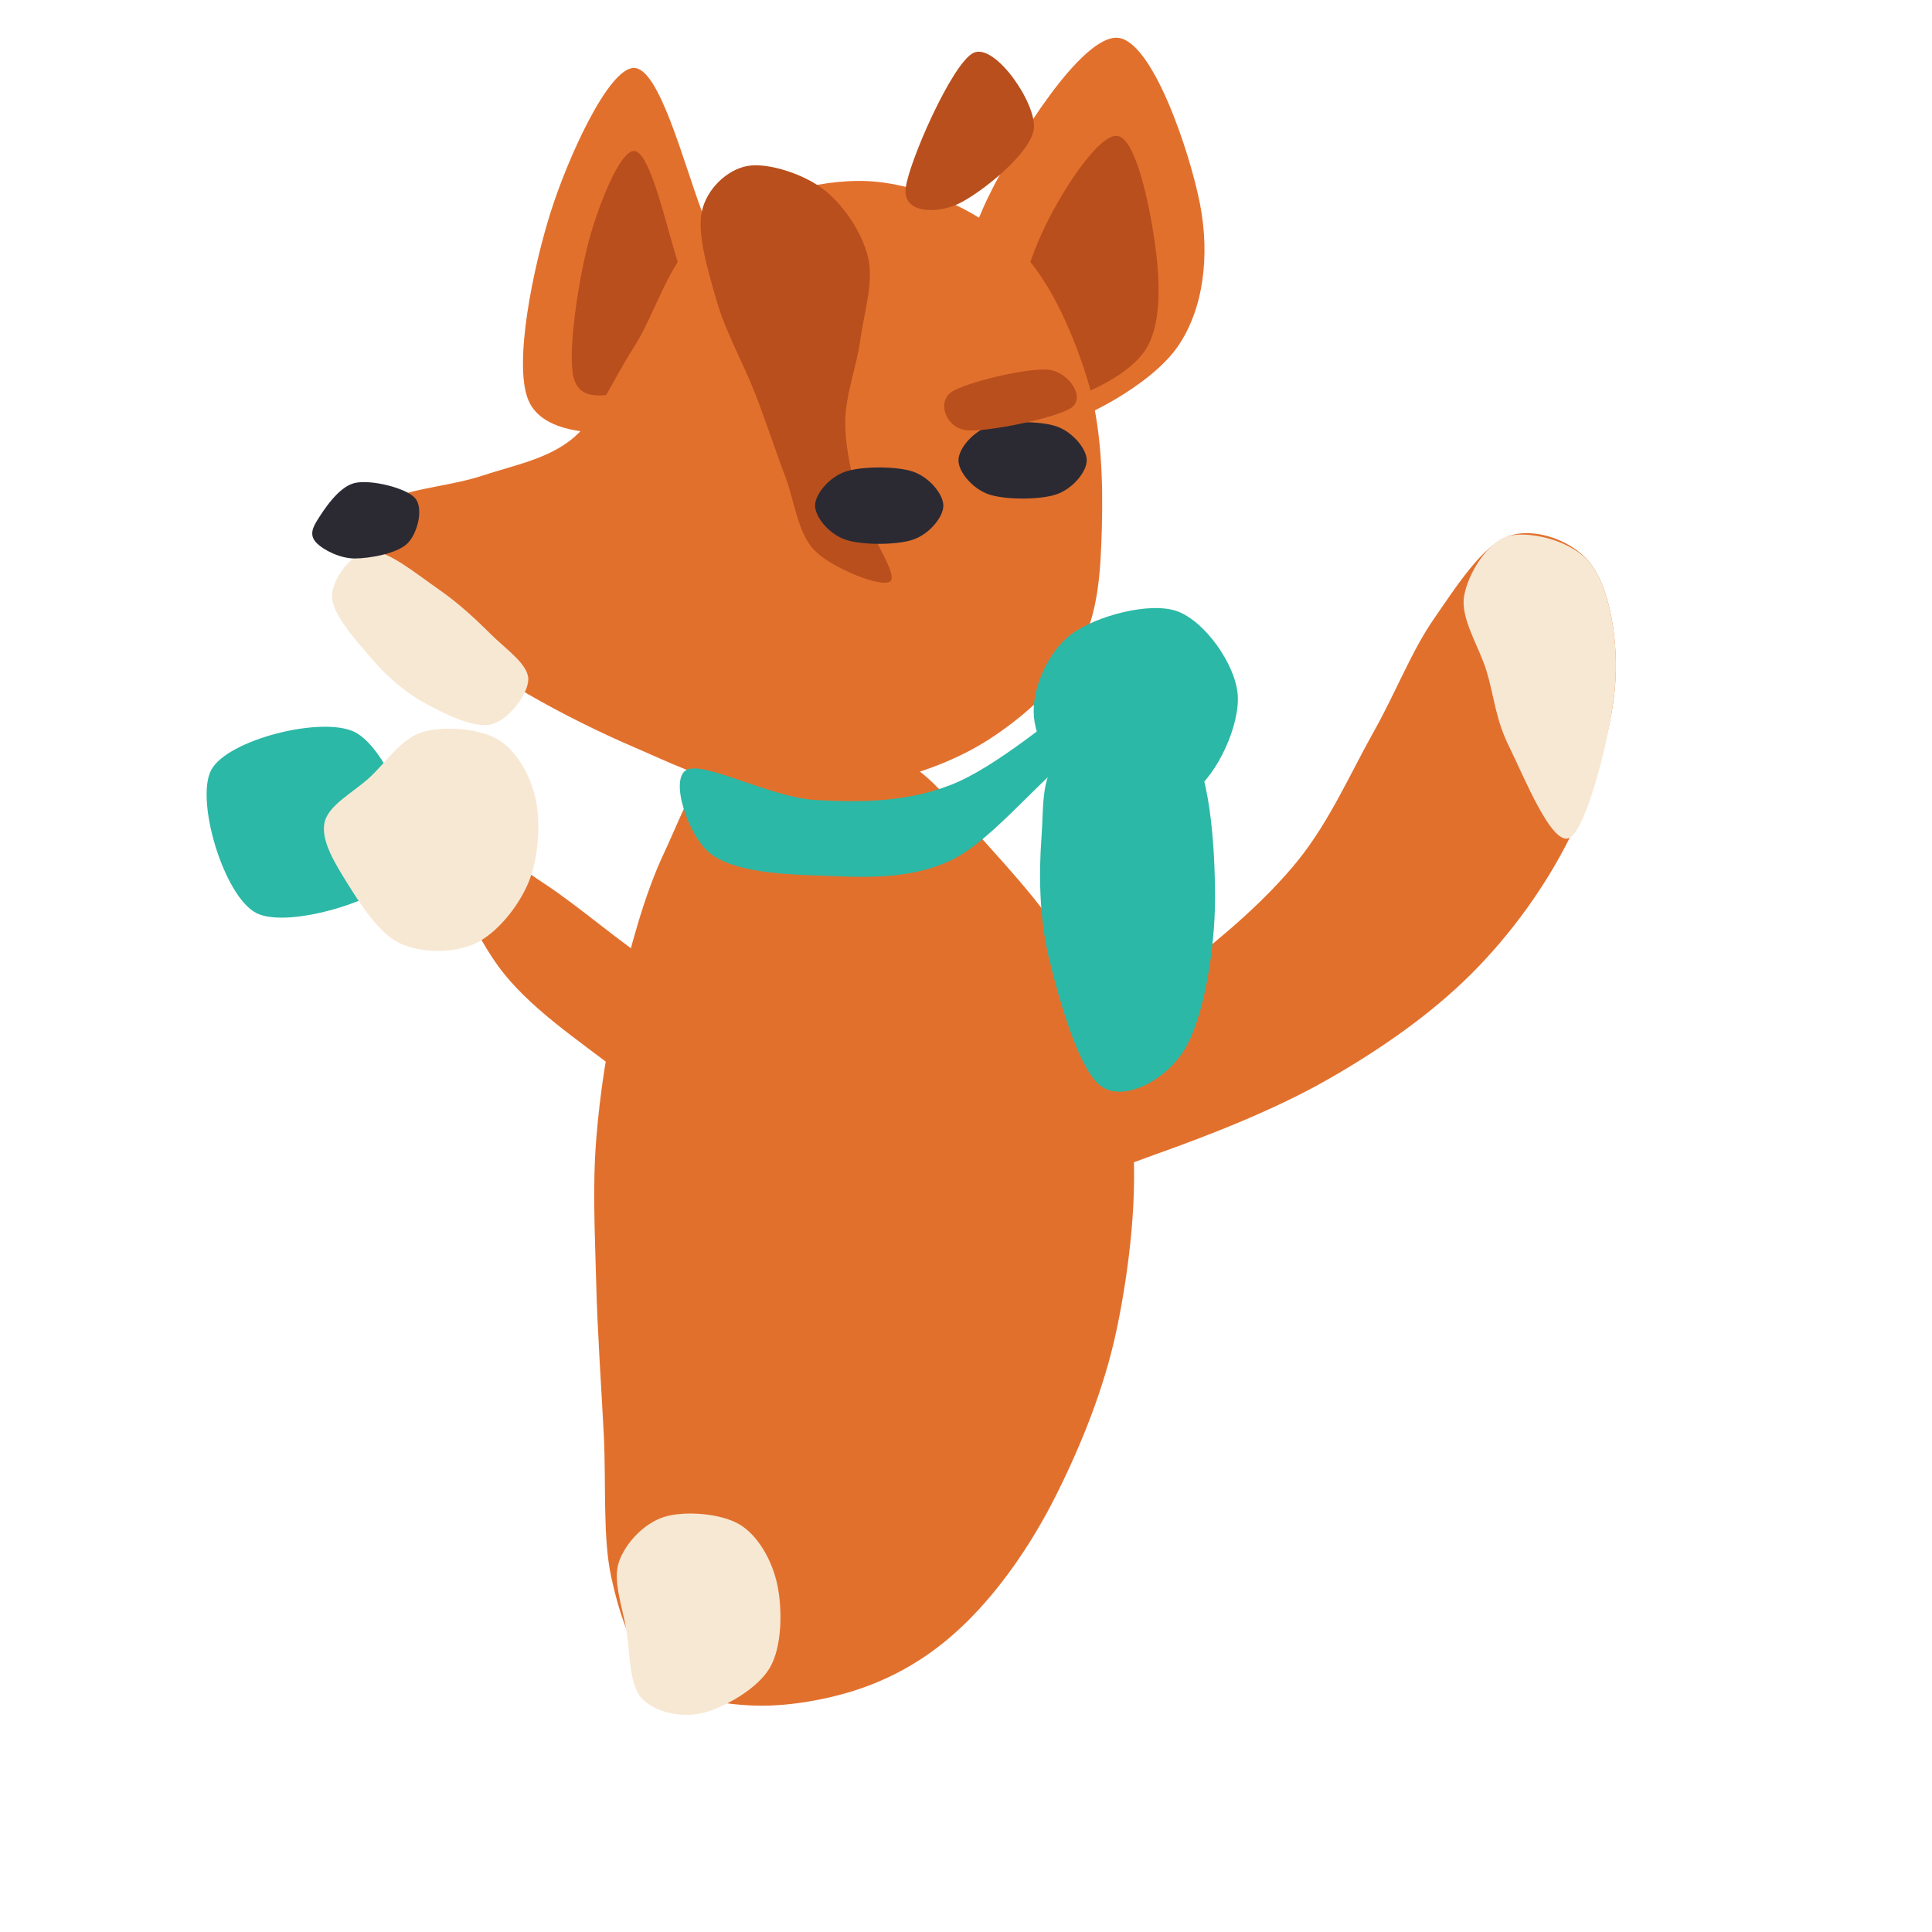
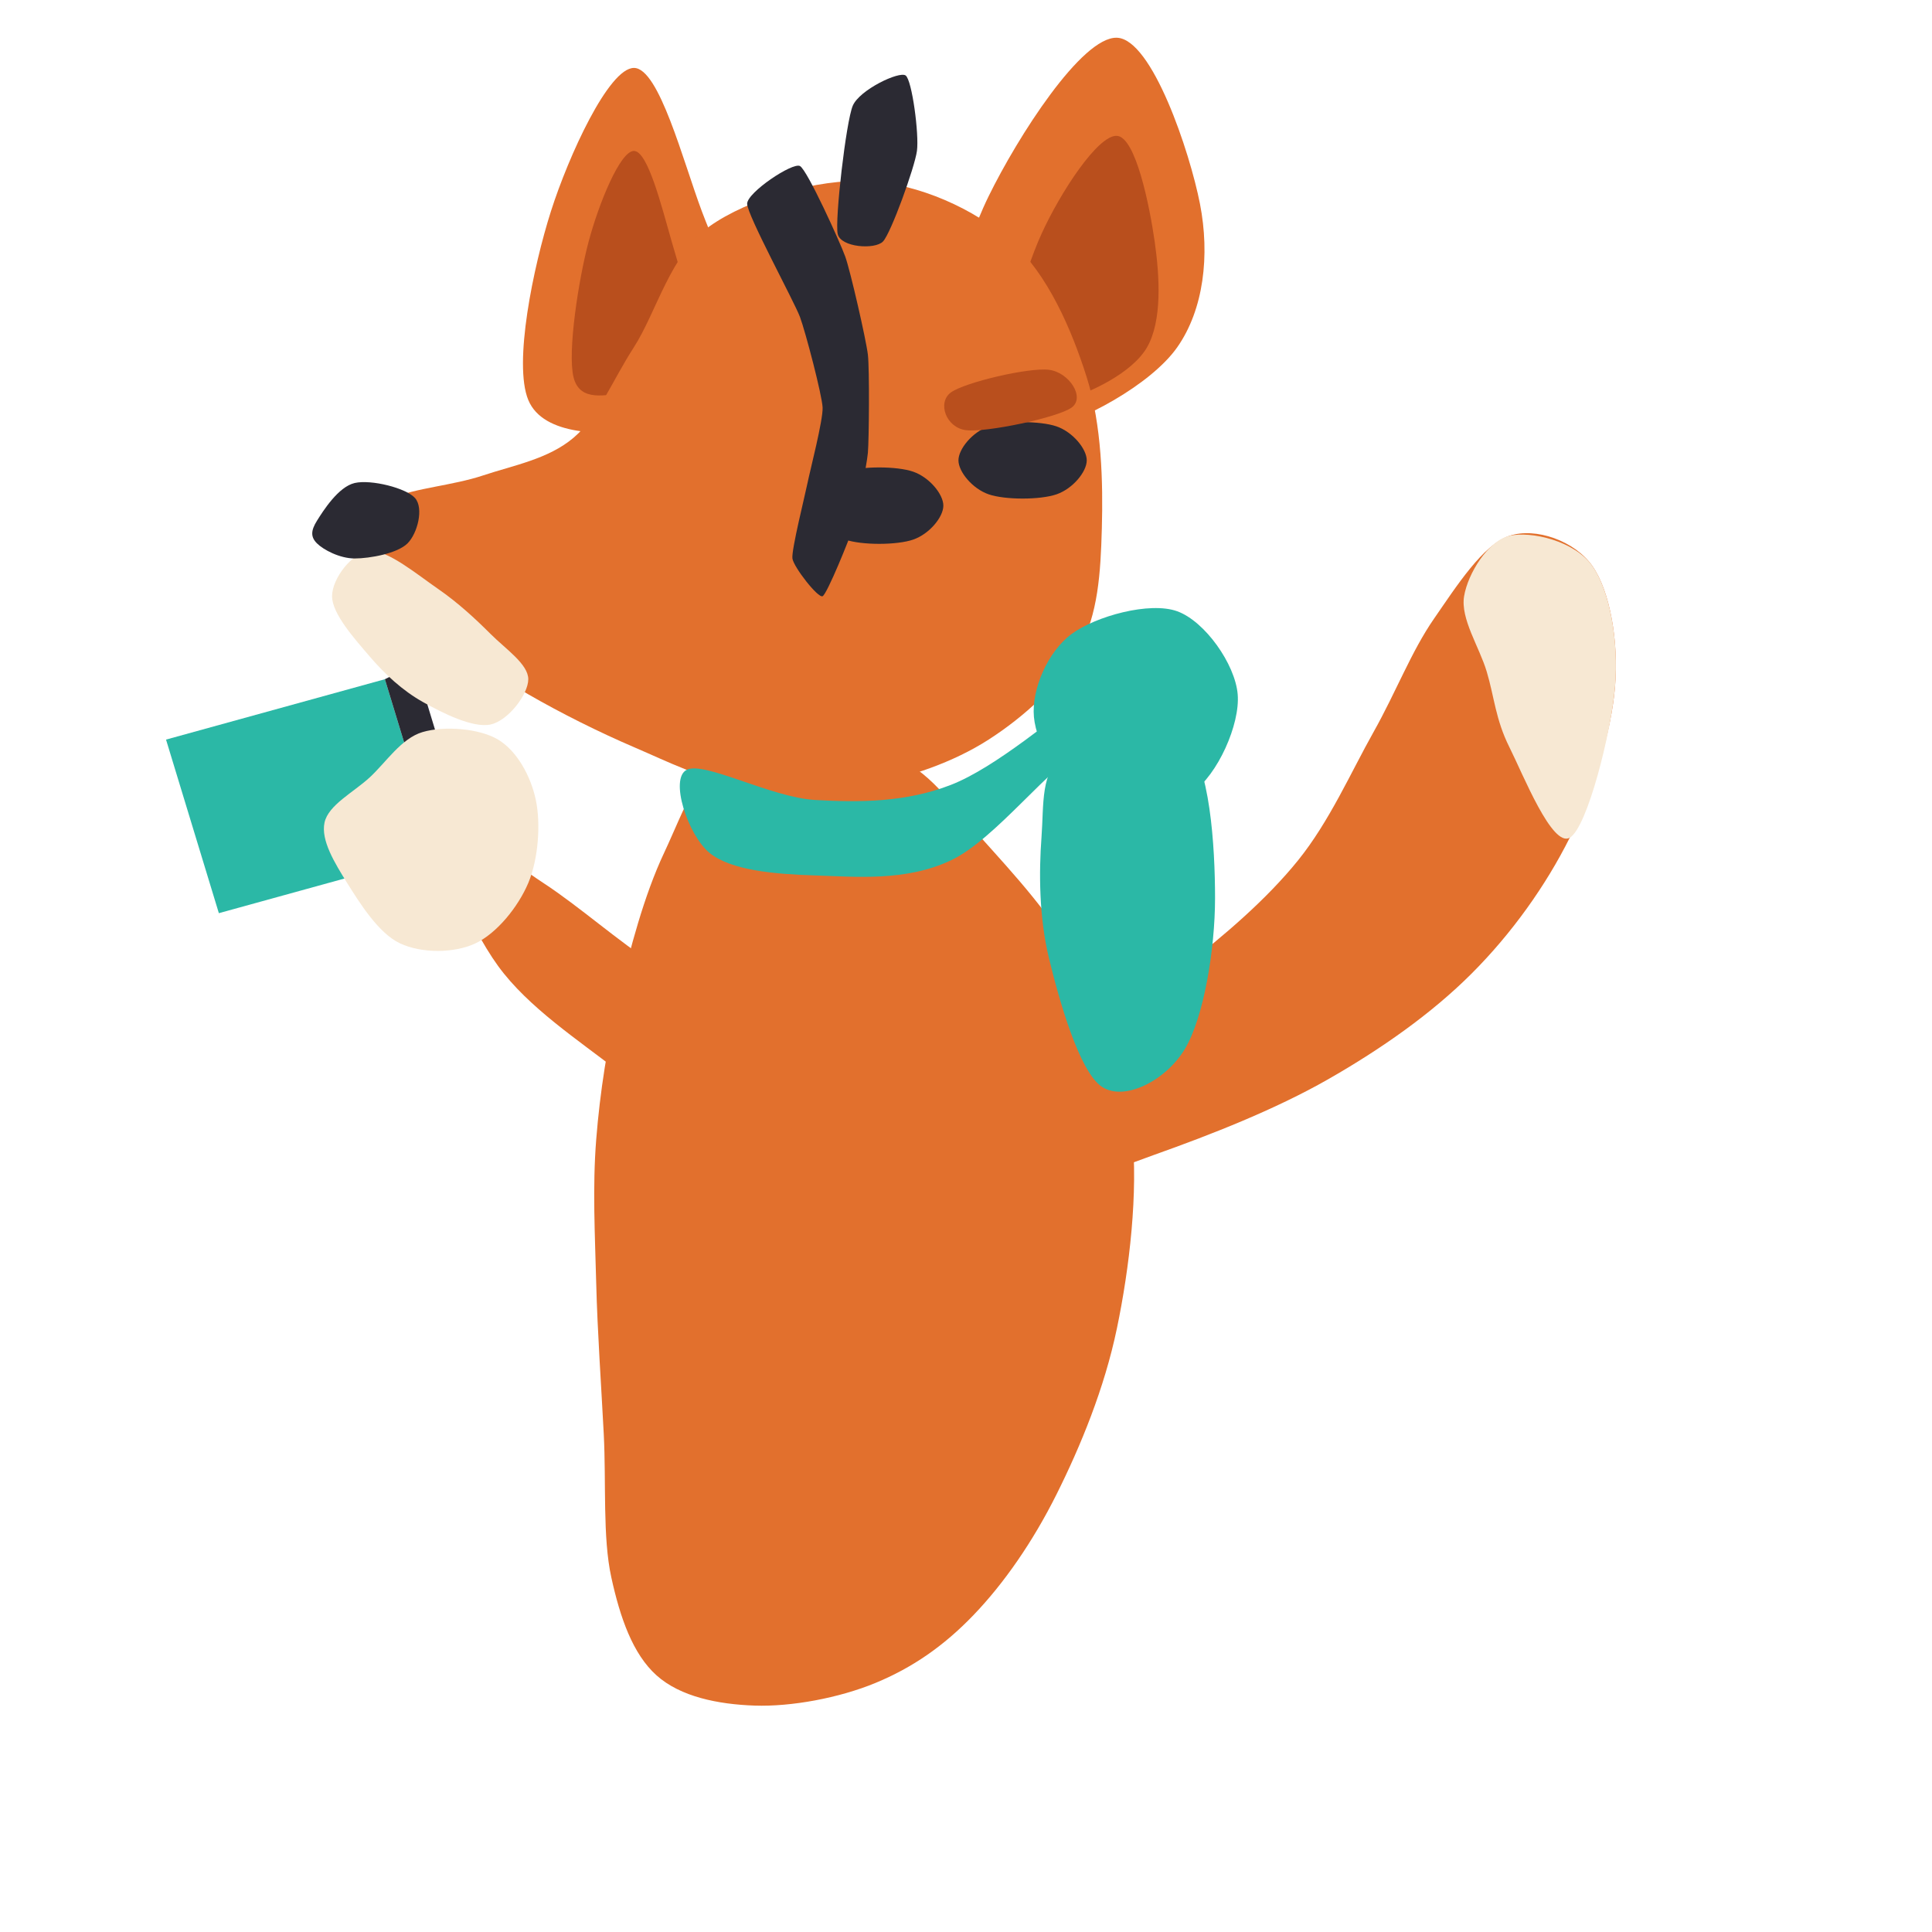
<svg xmlns="http://www.w3.org/2000/svg" viewBox="0 0 512 512" width="512" height="512" role="img" aria-labelledby="title desc">
  <path id="iskra-tail" fill="#E2702D" d="M 262 318 C 271.33 320 291 311.33 306 306 C 321 300.67 338 294 352 286 C 366 278 379.33 268.67 390 258 C 400.67 247.33 409.67 234.67 416 222 C 422.33 209.33 427 194 428 182 C 429 170 426.67 156.67 422 150 C 417.33 143.33 407 139.67 400 142 C 393 144.33 386 155.33 380 164 C 374 172.67 370 183.33 364 194 C 358 204.67 352.33 217.67 344 228 C 335.67 238.33 324.33 248 314 256 C 303.67 264 292.67 269.67 282 276 C 271.33 282.33 253.33 287 250 294 C 246.67 301 252.67 316 262 318 Z" />
  <path id="iskra-tail-tip" fill="#F7E8D3" d="M 416 222 C 420.67 219.33 427 194 428 182 C 429 170 426.67 156.67 422 150 C 417.33 143.33 405.67 140.67 400 142 C 394.33 143.33 389 152 388 158 C 387 164 392 171.33 394 178 C 396 184.67 396.33 190.67 400 198 C 403.67 205.33 411.33 224.67 416 222 Z" />
  <path id="iskra-ear-far" fill="#E2702D" d="M 140 106 C 136 96.33 141.33 70.67 146 56 C 150.67 41.33 161.33 18 168 18 C 174.67 18 181 42.67 186 56 C 191 69.33 200.67 88.33 198 98 C 195.33 107.67 179.67 112.67 170 114 C 160.33 115.33 144 115.67 140 106 Z" />
  <path id="iskra-ear-far-inner" fill="#B94F1D" d="M 152 100 C 150.33 93.33 153.33 74 156 64 C 158.67 54 164.33 40 168 40 C 171.67 40 175.33 54.67 178 64 C 180.67 73.33 186 89.33 184 96 C 182 102.67 171.33 103.33 166 104 C 160.67 104.67 153.67 106.67 152 100 Z" />
  <path id="iskra-ear-near" fill="#E2702D" d="M 250 104 C 247.67 93.67 254.33 67.67 262 52 C 269.67 36.33 286.67 9.67 296 10 C 305.33 10.33 315.33 40.33 318 54 C 320.67 67.67 319 82 312 92 C 305 102 286.33 112 276 114 C 265.67 116 252.33 114.33 250 104 Z" />
  <path id="iskra-ear-near-inner" fill="#B94F1D" d="M 266 102 C 265 94.67 271 73 276 62 C 281 51 291 35.67 296 36 C 301 36.33 304.67 54.67 306 64 C 307.33 73.33 308 85 304 92 C 300 99 288.33 104.33 282 106 C 275.67 107.67 267 109.33 266 102 Z" />
  <path id="iskra-body" fill="#E2702D" d="M 196 196 C 186 200.33 181.33 214.67 176 226 C 170.67 237.33 167 251.33 164 264 C 161 276.67 159 289.33 158 302 C 157 314.67 157.67 327 158 340 C 158.33 353 159.33 367 160 380 C 160.67 393 159.67 407.33 162 418 C 164.33 428.67 167.67 438.33 174 444 C 180.33 449.67 190.33 451.67 200 452 C 209.67 452.33 222.33 450 232 446 C 241.67 442 250 436.33 258 428 C 266 419.67 273.67 408.67 280 396 C 286.33 383.33 292.67 368 296 352 C 299.33 336 301.67 316 300 300 C 298.33 284 292.67 269 286 256 C 279.33 243 268.33 231.33 260 222 C 251.67 212.67 246.67 204.33 236 200 C 225.33 195.67 206 191.67 196 196 Z" />
-   <path id="iskra-paw-ground" fill="#F7E8D3" d="M 166 432 C 165 426 162.33 419 164 414 C 165.67 409 170.67 403.67 176 402 C 181.33 400.33 191 401 196 404 C 201 407 204.67 413.67 206 420 C 207.33 426.33 207.33 436.33 204 442 C 200.67 447.67 191.67 452.67 186 454 C 180.33 455.33 173.33 453.67 170 450 C 166.67 446.33 167 438 166 432 Z" />
  <path id="iskra-foreleg" fill="#E2702D" d="M 206 274 C 199.33 268 184.33 262.67 174 256 C 163.67 249.33 153.67 240.33 144 234 C 134.33 227.67 118 214.33 116 218 C 114 221.67 124 245 132 256 C 140 267 153.33 275.67 164 284 C 174.67 292.33 187.67 304.67 196 306 C 204.33 307.33 212.33 297.33 214 292 C 215.67 286.67 212.67 280 206 274 Z" />
-   <path id="iskra-plan-card" fill="#2BB8A6" d="M 56 204 C 60.33 196 85.33 189.67 94 194 C 102.67 198.33 112.33 222 108 230 C 103.67 238 76.67 246.33 68 242 C 59.33 237.67 51.67 212 56 204 Z" />
+   <path id="iskra-plan-card" fill="#2BB8A6" d="M 44 196 L 102 180 L 116 226 L 58 242 Z" />
+   <path id="iskra-plan-card-edge" fill="#2B2A33" d="M 102 180 L 110 176 L 124 222 L 116 226 Z" />
  <path id="iskra-paw-raised" fill="#F7E8D3" d="M 98 206 C 102.33 202 106.33 195.67 112 194 C 117.67 192.33 127 193 132 196 C 137 199 140.67 205.67 142 212 C 143.33 218.33 142.67 227.67 140 234 C 137.33 240.33 131.67 247.33 126 250 C 120.33 252.67 111.67 252.67 106 250 C 100.33 247.33 95.33 239.33 92 234 C 88.67 228.67 85 222.67 86 218 C 87 213.33 93.67 210 98 206 Z" />
  <path id="iskra-head" fill="#E2702D" d="M 230 48 C 243.33 48.67 258.33 55.33 268 64 C 277.67 72.67 284 87.33 288 100 C 292 112.67 292.33 128 292 140 C 291.67 152 291 162.67 286 172 C 281 181.33 271.33 190 262 196 C 252.67 202 241 206 230 208 C 219 210 206.33 209.67 196 208 C 185.67 206.33 177.33 202 168 198 C 158.67 194 148.67 189 140 184 C 131.33 179 122.67 172.67 116 168 C 109.33 163.33 104 160.33 100 156 C 96 151.67 91.33 146 92 142 C 92.67 138 98 134.67 104 132 C 110 129.33 120 128.67 128 126 C 136 123.33 145.33 121.67 152 116 C 158.67 110.33 162 101.33 168 92 C 174 82.67 177.67 67.33 188 60 C 198.33 52.67 216.67 47.33 230 48 Z" />
-   <path id="iskra-fringe-lock" fill="#B94F1D" d="M 198 44 C 203.33 43 212.67 46 218 50 C 223.33 54 228.33 61.33 230 68 C 231.67 74.67 229 82.67 228 90 C 227 97.33 224 104.67 224 112 C 224 119.33 226 127 228 134 C 230 141 238 152 236 154 C 234 156 220.67 150.67 216 146 C 211.33 141.33 210.67 133 208 126 C 205.33 119 203 111.67 200 104 C 197 96.33 192.33 88 190 80 C 187.67 72 184.67 62 186 56 C 187.33 50 192.67 45 198 44 Z" />
-   <path id="iskra-fringe-tuft" fill="#B94F1D" d="M 240 50 C 240.67 43.33 252.33 16.67 258 14 C 263.67 11.33 274.67 27.33 274 34 C 273.33 40.67 259.67 51.33 254 54 C 248.33 56.67 239.33 56.67 240 50 Z" />
+   <path id="iskra-fringe-lock" fill="#2B2A33" d="M 212 44 C 213.95 45.05 222.65 64.25 224 68 C 225.35 71.75 229.55 90.1 230 94 C 230.45 97.9 230.3 116.55 230 120 C 229.7 123.45 226.9 137.15 226 140 C 225.1 142.85 219.2 157.4 218 158 C 216.8 158.6 210.3 150.25 210 148 C 209.7 145.75 213.4 131 214 128 C 214.6 125 218.15 111.3 218 108 C 217.85 104.7 213.5 88.05 212 84 C 210.5 79.95 198 57 198 54 C 198 51 210.05 42.95 212 44 Z" />
+   <path id="iskra-fringe-tuft" fill="#2B2A33" d="M 222 62 C 221.2 58.4 224.2 32.2 226 28 C 227.8 23.8 238.3 18.8 240 20 C 241.7 21.2 243.6 35.6 243 40 C 242.4 44.4 236.1 61.8 234 64 C 231.9 66.2 222.8 65.6 222 62 Z" />
  <path id="iskra-muzzle" fill="#F7E8D3" d="M 98 146 C 102.67 145.67 110.67 152.33 116 156 C 121.33 159.67 126 164 130 168 C 134 172 140 176 140 180 C 140 184 134.67 191 130 192 C 125.33 193 117.33 189 112 186 C 106.67 183 102 178.67 98 174 C 94 169.33 88 162.67 88 158 C 88 153.33 93.33 146.33 98 146 Z" />
  <path id="iskra-nose" fill="#2B2A33" d="M 84 138 C 85.67 135.33 89.67 129 94 128 C 98.33 127 107.67 129.33 110 132 C 112.33 134.67 110.67 141.33 108 144 C 105.33 146.67 98 148 94 148 C 90 148 85.67 145.67 84 144 C 82.33 142.33 82.33 140.67 84 138 Z" />
  <path id="iskra-eye-far" fill="#2B2A33" d="M 216 134 C 216 131 219.67 126.5 224 125 C 228.33 123.5 237.67 123.5 242 125 C 246.33 126.5 250 131 250 134 C 250 137 246.33 141.5 242 143 C 237.67 144.5 228.33 144.5 224 143 C 219.67 141.5 216 137 216 134 Z" />
  <path id="iskra-eye-near" fill="#2B2A33" d="M 254 122 C 254 119 257.67 114.5 262 113 C 266.33 111.5 275.67 111.5 280 113 C 284.33 114.5 288 119 288 122 C 288 125 284.33 129.5 280 131 C 275.67 132.5 266.33 132.5 262 131 C 257.67 129.5 254 125 254 122 Z" />
  <path id="iskra-brow" fill="#B94F1D" d="M 252 104 C 255.67 101.33 272.67 97.33 278 98 C 283.33 98.67 287.67 105.33 284 108 C 280.33 110.67 261.33 114.67 256 114 C 250.67 113.33 248.33 106.67 252 104 Z" />
  <path id="iskra-scarf" fill="#2BB8A6" d="M 182 204 C 186.67 201.67 204.33 211.33 216 212 C 227.67 212.67 240 212.67 252 208 C 264 203.33 279.67 189.67 288 184 C 296.33 178.33 298.33 171.33 302 174 C 305.67 176.67 312.33 196 310 200 C 307.67 204 297.67 193.33 288 198 C 278.33 202.67 264 222.33 252 228 C 240 233.67 226.67 232.33 216 232 C 205.33 231.67 193.67 230.67 188 226 C 182.33 221.33 177.33 206.33 182 204 Z" />
  <path id="iskra-scarf-knot" fill="#2BB8A6" d="M 284 168 C 290.33 163.33 304.67 159.33 312 162 C 319.33 164.67 327.33 176 328 184 C 328.67 192 322.67 205.33 316 210 C 309.33 214.67 295 215.33 288 212 C 281 208.67 274.67 197.33 274 190 C 273.33 182.67 277.67 172.67 284 168 Z" />
  <path id="iskra-scarf-end" fill="#2BB8A6" d="M 282 200 C 288.33 195.67 307.33 189.67 314 196 C 320.67 202.33 322 224.33 322 238 C 322 251.67 319 269.67 314 278 C 309 286.33 298 292 292 288 C 286 284 280.67 265 278 254 C 275.33 243 275.33 231 276 222 C 276.67 213 275.67 204.33 282 200 Z" />
</svg>
